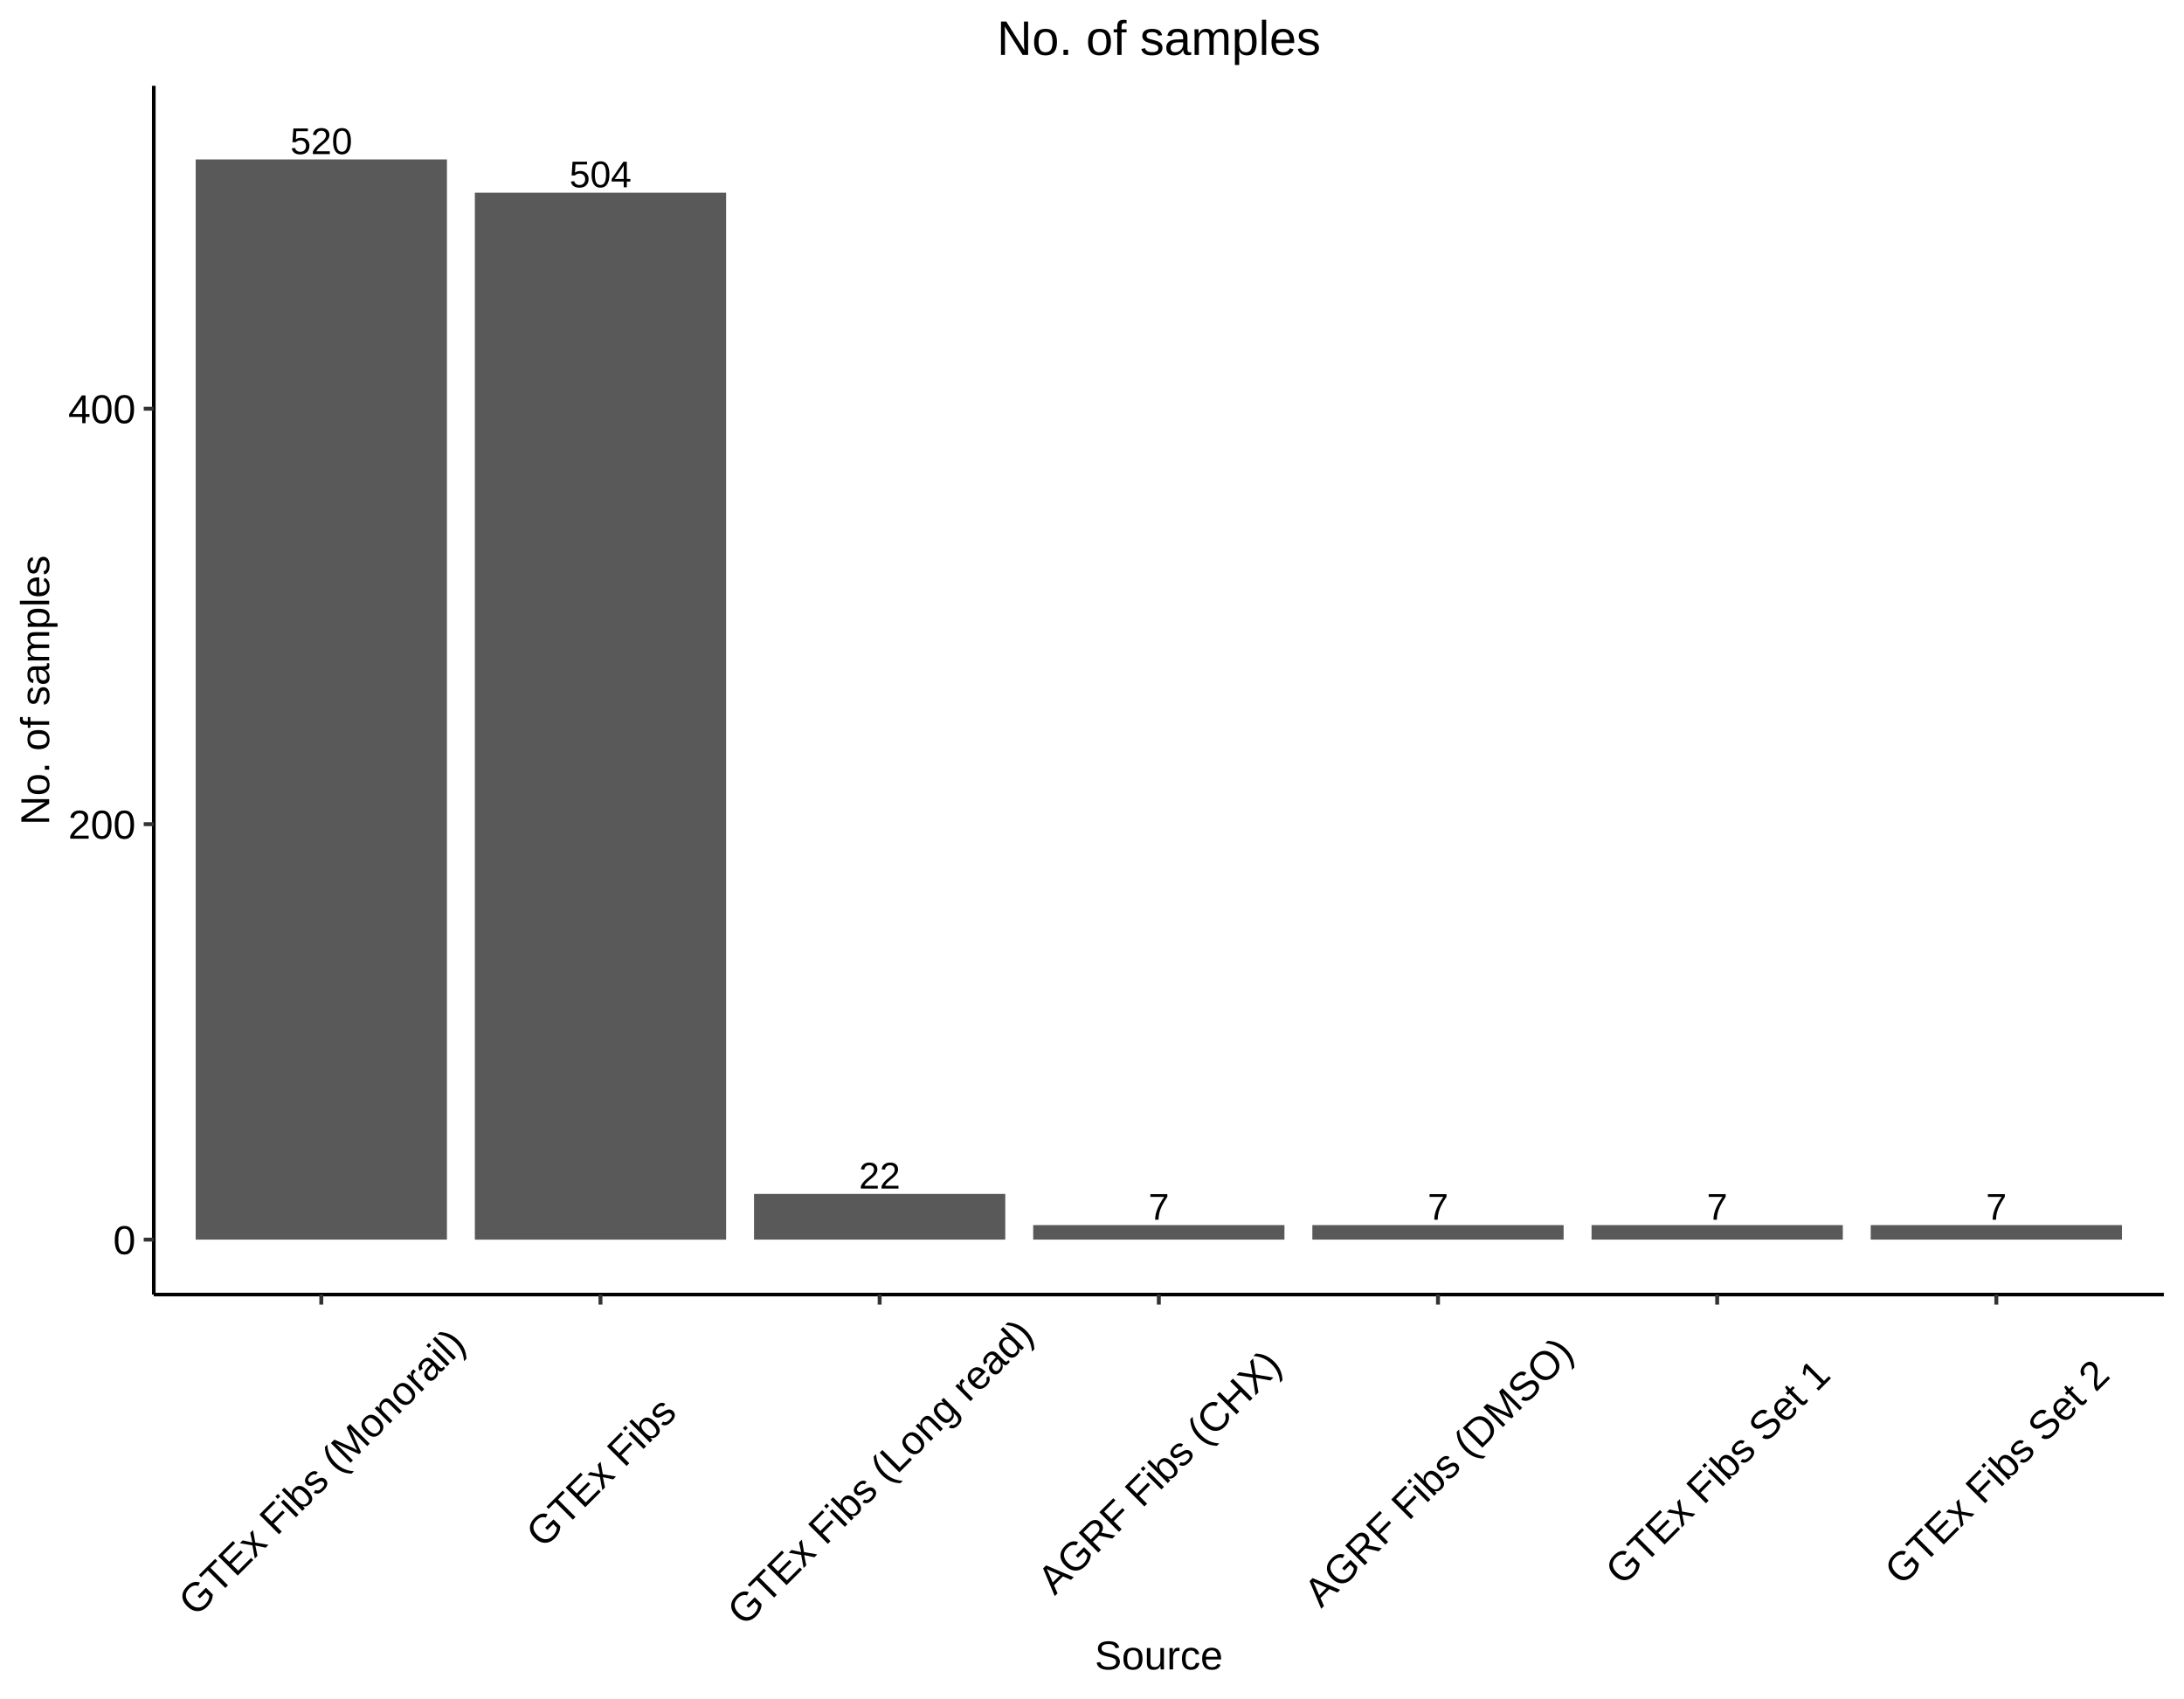
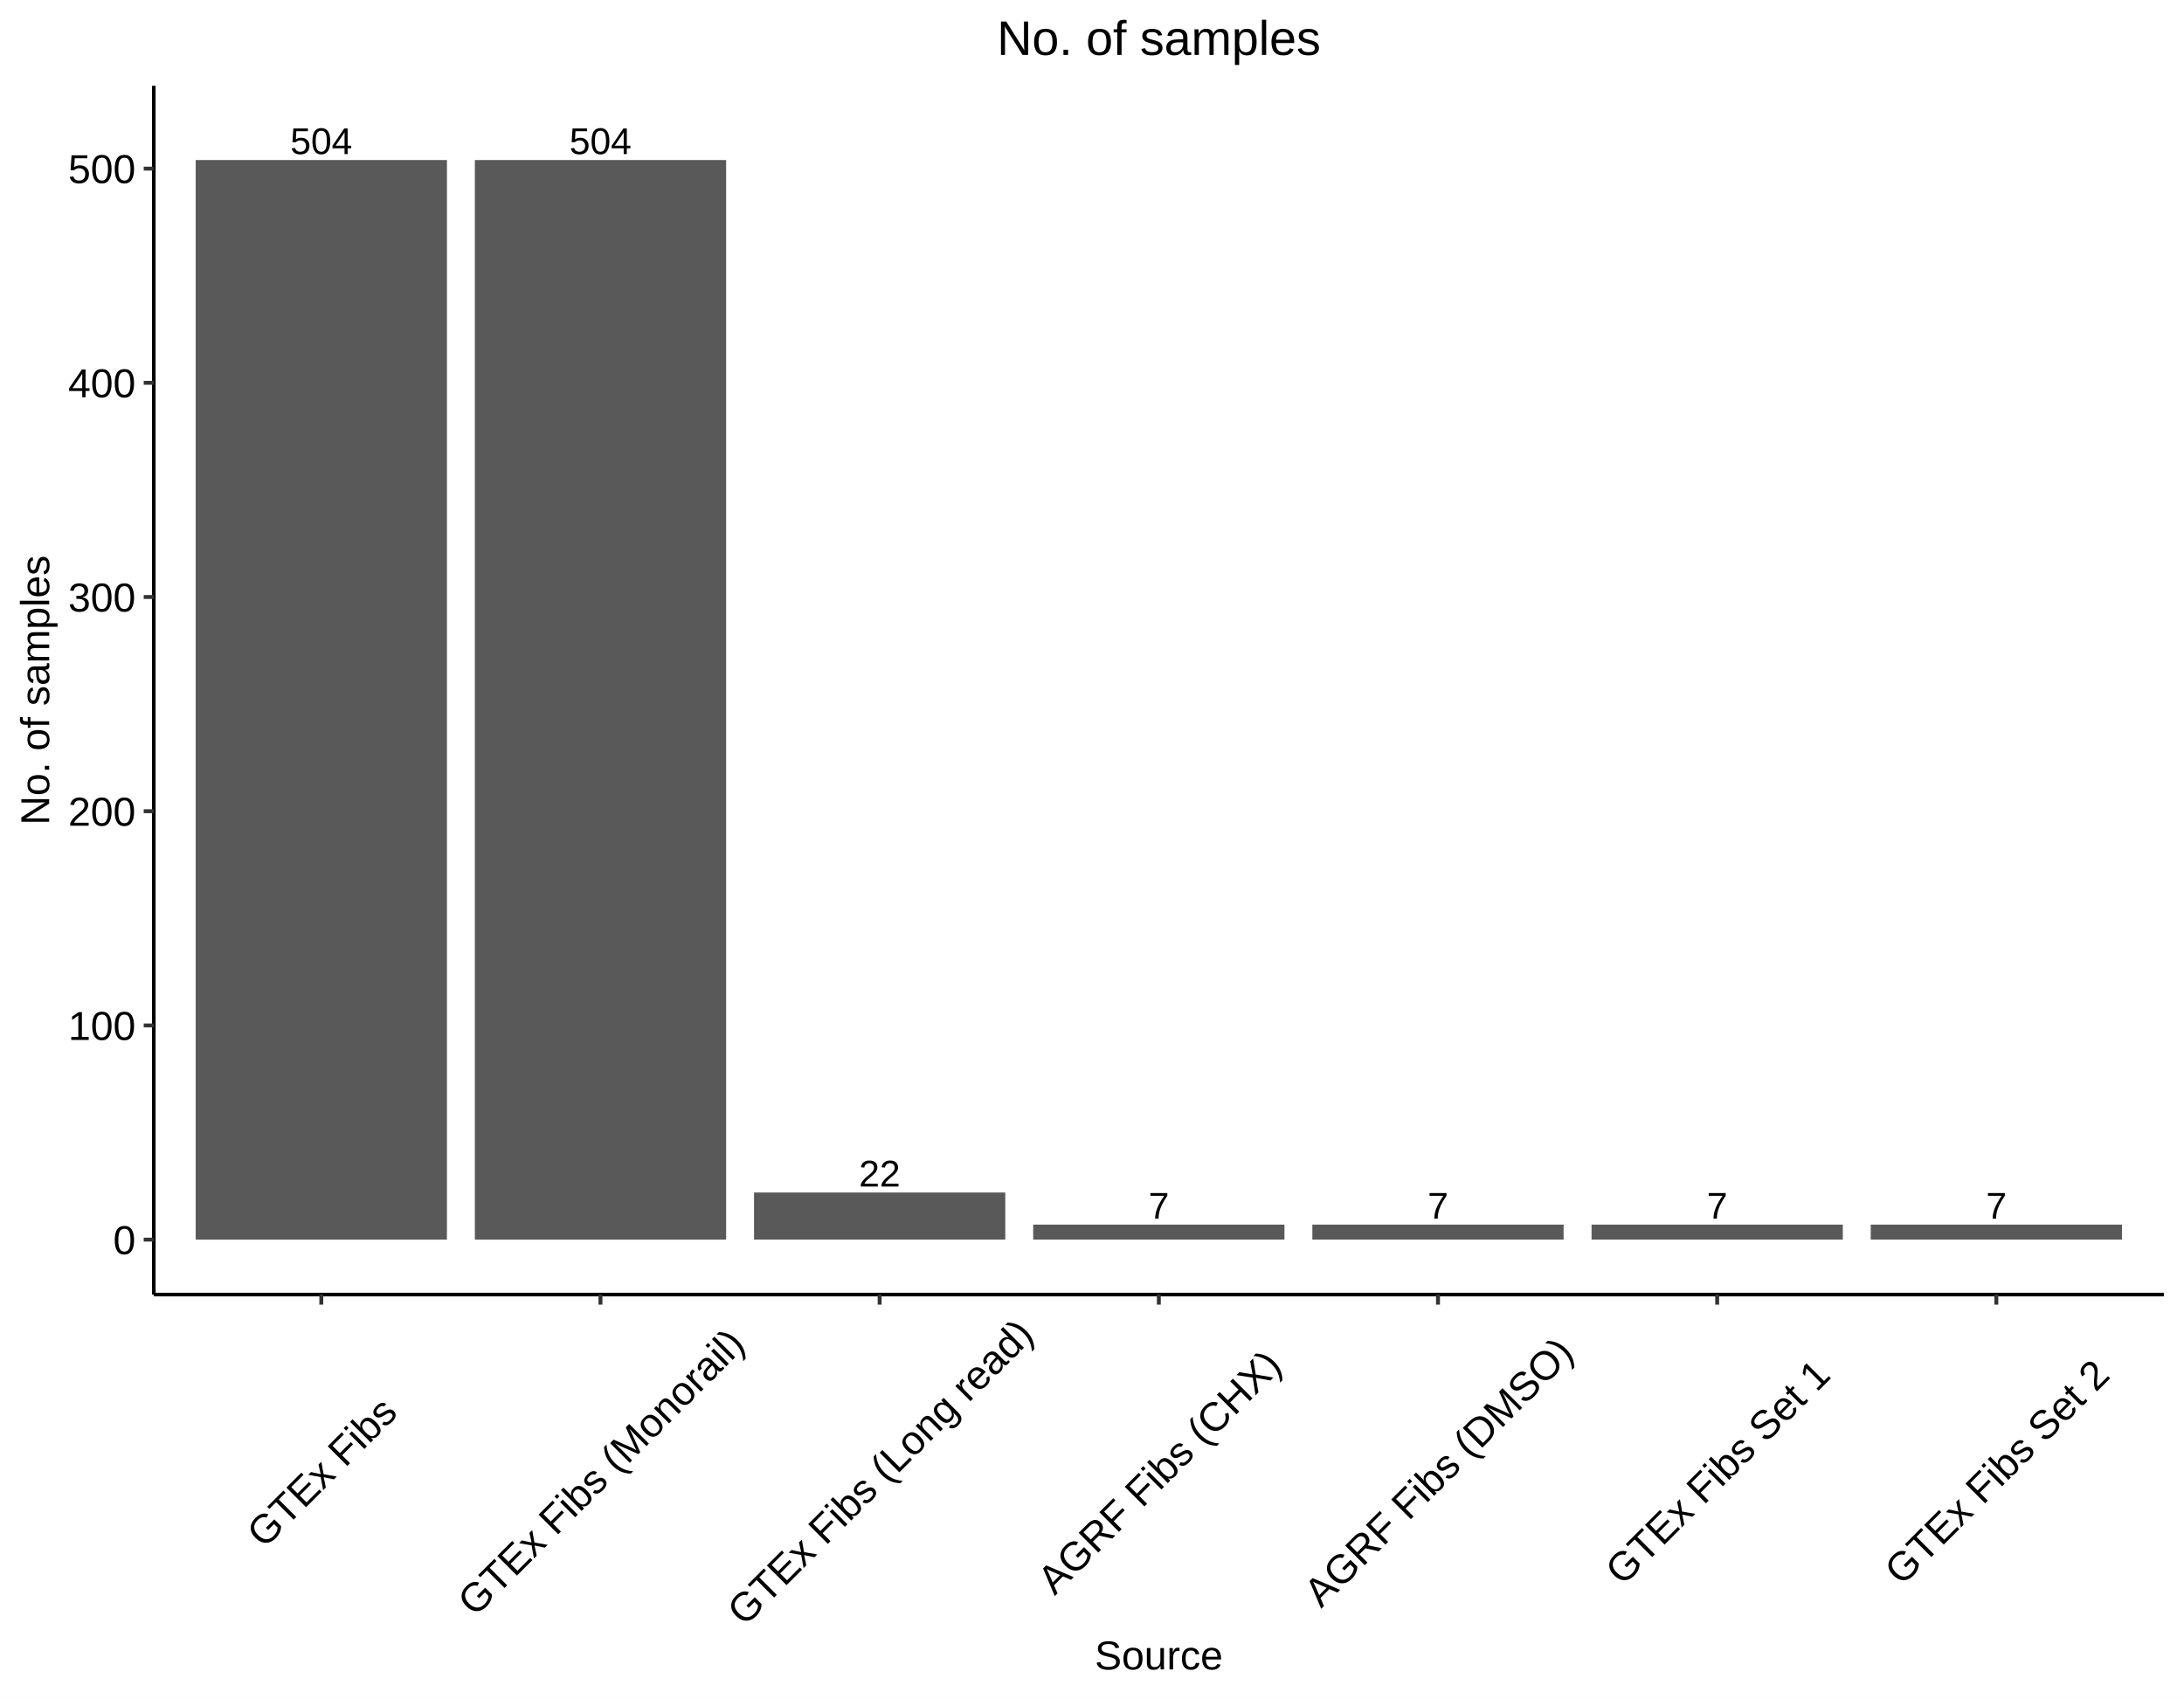
<svg xmlns="http://www.w3.org/2000/svg" class="svglite" width="648.00pt" height="504.00pt" viewBox="0 0 648.00 504.00">
  <defs>
    <style type="text/css">
    .svglite line, .svglite polyline, .svglite polygon, .svglite path, .svglite rect, .svglite circle {
      fill: none;
      stroke: #000000;
      stroke-linecap: round;
      stroke-linejoin: round;
      stroke-miterlimit: 10.00;
    }
    .svglite text {
      white-space: pre;
    }
  </style>
  </defs>
  <rect width="100%" height="100%" style="stroke: none; fill: #FFFFFF;" />
  <defs>
    <clipPath id="cpMC4wMHw2NDguMDB8MC4wMHw1MDQuMDA=">
      <rect x="0.00" y="0.00" width="648.00" height="504.00" />
    </clipPath>
  </defs>
  <g clip-path="url(#cpMC4wMHw2NDguMDB8MC4wMHw1MDQuMDA=)">
    <rect x="0.00" y="0.00" width="648.00" height="504.00" style="stroke-width: 1.16; stroke: #FFFFFF; fill: #FFFFFF;" />
  </g>
  <defs>
    <clipPath id="cpNDUuNjN8NjQyLjAyfDI1LjQ2fDM4NC4xNA==">
      <rect x="45.63" y="25.46" width="596.39" height="358.67" />
    </clipPath>
  </defs>
  <g clip-path="url(#cpNDUuNjN8NjQyLjAyfDI1LjQ2fDM4NC4xNA==)">
    <rect x="45.63" y="25.46" width="596.39" height="358.67" style="stroke-width: 1.16; stroke: none; fill: #FFFFFF;" />
-     <rect x="306.55" y="363.52" width="74.55" height="4.31" style="stroke-width: 1.07; stroke: none; stroke-linecap: square; stroke-linejoin: miter; fill: #595959;" />
-     <rect x="389.38" y="363.52" width="74.55" height="4.31" style="stroke-width: 1.07; stroke: none; stroke-linecap: square; stroke-linejoin: miter; fill: #595959;" />
-     <rect x="472.22" y="363.52" width="74.55" height="4.31" style="stroke-width: 1.07; stroke: none; stroke-linecap: square; stroke-linejoin: miter; fill: #595959;" />
-     <rect x="555.05" y="363.52" width="74.55" height="4.31" style="stroke-width: 1.07; stroke: none; stroke-linecap: square; stroke-linejoin: miter; fill: #595959;" />
-     <rect x="223.72" y="354.27" width="74.55" height="13.56" style="stroke-width: 1.07; stroke: none; stroke-linecap: square; stroke-linejoin: miter; fill: #595959;" />
-     <rect x="140.89" y="57.18" width="74.55" height="310.66" style="stroke-width: 1.07; stroke: none; stroke-linecap: square; stroke-linejoin: miter; fill: #595959;" />
-     <rect x="58.06" y="47.31" width="74.55" height="320.52" style="stroke-width: 1.07; stroke: none; stroke-linecap: square; stroke-linejoin: miter; fill: #595959;" />
-     <text x="343.83" y="361.93" text-anchor="middle" style="font-size: 11.04px; font-family: &quot;Arial&quot;;" textLength="6.13px" lengthAdjust="spacingAndGlyphs">7</text>
-     <text x="426.66" y="361.93" text-anchor="middle" style="font-size: 11.04px; font-family: &quot;Arial&quot;;" textLength="6.13px" lengthAdjust="spacingAndGlyphs">7</text>
-     <text x="509.49" y="361.93" text-anchor="middle" style="font-size: 11.04px; font-family: &quot;Arial&quot;;" textLength="6.13px" lengthAdjust="spacingAndGlyphs">7</text>
-     <text x="592.32" y="361.93" text-anchor="middle" style="font-size: 11.04px; font-family: &quot;Arial&quot;;" textLength="6.13px" lengthAdjust="spacingAndGlyphs">7</text>
-     <text x="260.99" y="352.68" text-anchor="middle" style="font-size: 11.04px; font-family: &quot;Arial&quot;;" textLength="12.27px" lengthAdjust="spacingAndGlyphs">22</text>
-     <text x="178.16" y="55.58" text-anchor="middle" style="font-size: 11.04px; font-family: &quot;Arial&quot;;" textLength="18.40px" lengthAdjust="spacingAndGlyphs">504</text>
-     <text x="95.33" y="45.72" text-anchor="middle" style="font-size: 11.04px; font-family: &quot;Arial&quot;;" textLength="18.40px" lengthAdjust="spacingAndGlyphs">520</text>
+     <rect x="306.55" y="363.38" width="74.55" height="4.45" style="stroke-width: 1.07; stroke: none; stroke-linecap: square; stroke-linejoin: miter; fill: #595959;" />
+     <rect x="389.38" y="363.38" width="74.55" height="4.45" style="stroke-width: 1.07; stroke: none; stroke-linecap: square; stroke-linejoin: miter; fill: #595959;" />
+     <rect x="472.22" y="363.38" width="74.55" height="4.45" style="stroke-width: 1.07; stroke: none; stroke-linecap: square; stroke-linejoin: miter; fill: #595959;" />
+     <rect x="555.05" y="363.38" width="74.55" height="4.45" style="stroke-width: 1.07; stroke: none; stroke-linecap: square; stroke-linejoin: miter; fill: #595959;" />
+     <rect x="223.72" y="353.85" width="74.55" height="13.98" style="stroke-width: 1.07; stroke: none; stroke-linecap: square; stroke-linejoin: miter; fill: #595959;" />
+     <rect x="58.06" y="47.49" width="74.55" height="320.35" style="stroke-width: 1.07; stroke: none; stroke-linecap: square; stroke-linejoin: miter; fill: #595959;" />
+     <rect x="140.89" y="47.49" width="74.55" height="320.35" style="stroke-width: 1.07; stroke: none; stroke-linecap: square; stroke-linejoin: miter; fill: #595959;" />
+     <text x="343.83" y="361.62" text-anchor="middle" style="font-size: 11.04px; font-family: &quot;Arial&quot;;" textLength="6.13px" lengthAdjust="spacingAndGlyphs">7</text>
+     <text x="426.66" y="361.62" text-anchor="middle" style="font-size: 11.04px; font-family: &quot;Arial&quot;;" textLength="6.13px" lengthAdjust="spacingAndGlyphs">7</text>
+     <text x="509.49" y="361.62" text-anchor="middle" style="font-size: 11.04px; font-family: &quot;Arial&quot;;" textLength="6.13px" lengthAdjust="spacingAndGlyphs">7</text>
+     <text x="592.32" y="361.62" text-anchor="middle" style="font-size: 11.04px; font-family: &quot;Arial&quot;;" textLength="6.13px" lengthAdjust="spacingAndGlyphs">7</text>
+     <text x="260.99" y="352.08" text-anchor="middle" style="font-size: 11.04px; font-family: &quot;Arial&quot;;" textLength="12.27px" lengthAdjust="spacingAndGlyphs">22</text>
+     <text x="95.33" y="45.72" text-anchor="middle" style="font-size: 11.04px; font-family: &quot;Arial&quot;;" textLength="18.40px" lengthAdjust="spacingAndGlyphs">504</text>
+     <text x="178.16" y="45.72" text-anchor="middle" style="font-size: 11.04px; font-family: &quot;Arial&quot;;" textLength="18.40px" lengthAdjust="spacingAndGlyphs">504</text>
  </g>
  <g clip-path="url(#cpMC4wMHw2NDguMDB8MC4wMHw1MDQuMDA=)">
    <polyline points="45.63,384.14 45.63,25.46 " style="stroke-width: 1.07; stroke-linecap: butt;" />
    <text x="40.25" y="372.14" text-anchor="end" style="font-size: 12.00px; font-family: &quot;Arial&quot;;" textLength="6.67px" lengthAdjust="spacingAndGlyphs">0</text>
-     <text x="40.25" y="248.86" text-anchor="end" style="font-size: 12.00px; font-family: &quot;Arial&quot;;" textLength="20.02px" lengthAdjust="spacingAndGlyphs">200</text>
-     <text x="40.25" y="125.58" text-anchor="end" style="font-size: 12.00px; font-family: &quot;Arial&quot;;" textLength="20.02px" lengthAdjust="spacingAndGlyphs">400</text>
+     <text x="40.25" y="308.58" text-anchor="end" style="font-size: 12.00px; font-family: &quot;Arial&quot;;" textLength="20.02px" lengthAdjust="spacingAndGlyphs">100</text>
+     <text x="40.25" y="245.02" text-anchor="end" style="font-size: 12.00px; font-family: &quot;Arial&quot;;" textLength="20.02px" lengthAdjust="spacingAndGlyphs">200</text>
+     <text x="40.25" y="181.46" text-anchor="end" style="font-size: 12.00px; font-family: &quot;Arial&quot;;" textLength="20.02px" lengthAdjust="spacingAndGlyphs">300</text>
+     <text x="40.25" y="117.89" text-anchor="end" style="font-size: 12.00px; font-family: &quot;Arial&quot;;" textLength="20.02px" lengthAdjust="spacingAndGlyphs">400</text>
+     <text x="40.25" y="54.33" text-anchor="end" style="font-size: 12.00px; font-family: &quot;Arial&quot;;" textLength="20.02px" lengthAdjust="spacingAndGlyphs">500</text>
    <polyline points="42.64,367.83 45.63,367.83 " style="stroke-width: 1.16; stroke: #333333; stroke-linecap: butt;" />
-     <polyline points="42.64,244.56 45.63,244.56 " style="stroke-width: 1.16; stroke: #333333; stroke-linecap: butt;" />
-     <polyline points="42.64,121.28 45.63,121.28 " style="stroke-width: 1.16; stroke: #333333; stroke-linecap: butt;" />
+     <polyline points="42.64,304.27 45.63,304.27 " style="stroke-width: 1.16; stroke: #333333; stroke-linecap: butt;" />
+     <polyline points="42.64,240.71 45.63,240.71 " style="stroke-width: 1.16; stroke: #333333; stroke-linecap: butt;" />
+     <polyline points="42.64,177.15 45.63,177.15 " style="stroke-width: 1.16; stroke: #333333; stroke-linecap: butt;" />
+     <polyline points="42.64,113.59 45.63,113.59 " style="stroke-width: 1.16; stroke: #333333; stroke-linecap: butt;" />
+     <polyline points="42.64,50.03 45.63,50.03 " style="stroke-width: 1.16; stroke: #333333; stroke-linecap: butt;" />
    <polyline points="45.63,384.14 642.02,384.14 " style="stroke-width: 1.07; stroke-linecap: butt;" />
    <polyline points="95.33,387.12 95.33,384.14 " style="stroke-width: 1.16; stroke: #333333; stroke-linecap: butt;" />
    <polyline points="178.16,387.12 178.16,384.14 " style="stroke-width: 1.16; stroke: #333333; stroke-linecap: butt;" />
    <polyline points="260.99,387.12 260.99,384.14 " style="stroke-width: 1.16; stroke: #333333; stroke-linecap: butt;" />
    <polyline points="343.83,387.12 343.83,384.14 " style="stroke-width: 1.16; stroke: #333333; stroke-linecap: butt;" />
    <polyline points="426.66,387.12 426.66,384.14 " style="stroke-width: 1.16; stroke: #333333; stroke-linecap: butt;" />
    <polyline points="509.49,387.12 509.49,384.14 " style="stroke-width: 1.16; stroke: #333333; stroke-linecap: butt;" />
    <polyline points="592.32,387.12 592.32,384.14 " style="stroke-width: 1.16; stroke: #333333; stroke-linecap: butt;" />
-     <text transform="translate(98.37,439.69) rotate(-45)" text-anchor="middle" style="font-size: 12.00px; font-family: &quot;Arial&quot;;" textLength="114.00px" lengthAdjust="spacingAndGlyphs">GTEx Fibs (Monorail)</text>
-     <text transform="translate(181.21,439.69) rotate(-45)" text-anchor="middle" style="font-size: 12.00px; font-family: &quot;Arial&quot;;" textLength="56.66px" lengthAdjust="spacingAndGlyphs">GTEx Fibs</text>
+     <text transform="translate(98.37,439.69) rotate(-45)" text-anchor="middle" style="font-size: 12.00px; font-family: &quot;Arial&quot;;" textLength="56.66px" lengthAdjust="spacingAndGlyphs">GTEx Fibs</text>
+     <text transform="translate(181.21,439.69) rotate(-45)" text-anchor="middle" style="font-size: 12.00px; font-family: &quot;Arial&quot;;" textLength="114.00px" lengthAdjust="spacingAndGlyphs">GTEx Fibs (Monorail)</text>
    <text transform="translate(264.04,439.69) rotate(-45)" text-anchor="middle" style="font-size: 12.00px; font-family: &quot;Arial&quot;;" textLength="122.04px" lengthAdjust="spacingAndGlyphs">GTEx Fibs (Long read)</text>
    <text transform="translate(346.87,439.69) rotate(-45)" text-anchor="middle" style="font-size: 12.00px; font-family: &quot;Arial&quot;;" textLength="96.00px" lengthAdjust="spacingAndGlyphs">AGRF Fibs (CHX)</text>
    <text transform="translate(429.70,439.69) rotate(-45)" text-anchor="middle" style="font-size: 12.00px; font-family: &quot;Arial&quot;;" textLength="106.66px" lengthAdjust="spacingAndGlyphs">AGRF Fibs (DMSO)</text>
    <text transform="translate(512.54,439.69) rotate(-45)" text-anchor="middle" style="font-size: 12.00px; font-family: &quot;Arial&quot;;" textLength="88.02px" lengthAdjust="spacingAndGlyphs">GTEx Fibs Set 1</text>
    <text transform="translate(595.37,439.69) rotate(-45)" text-anchor="middle" style="font-size: 12.00px; font-family: &quot;Arial&quot;;" textLength="88.02px" lengthAdjust="spacingAndGlyphs">GTEx Fibs Set 2</text>
    <text x="343.83" y="495.37" text-anchor="middle" style="font-size: 12.00px; font-family: &quot;Arial&quot;;" textLength="38.02px" lengthAdjust="spacingAndGlyphs">Source</text>
    <text transform="translate(14.59,204.80) rotate(-90)" text-anchor="middle" style="font-size: 12.00px; font-family: &quot;Arial&quot;;" textLength="80.03px" lengthAdjust="spacingAndGlyphs">No. of samples</text>
    <text x="343.83" y="16.30" text-anchor="middle" style="font-size: 14.40px; font-family: &quot;Arial&quot;;" textLength="95.98px" lengthAdjust="spacingAndGlyphs">No. of samples</text>
  </g>
</svg>
